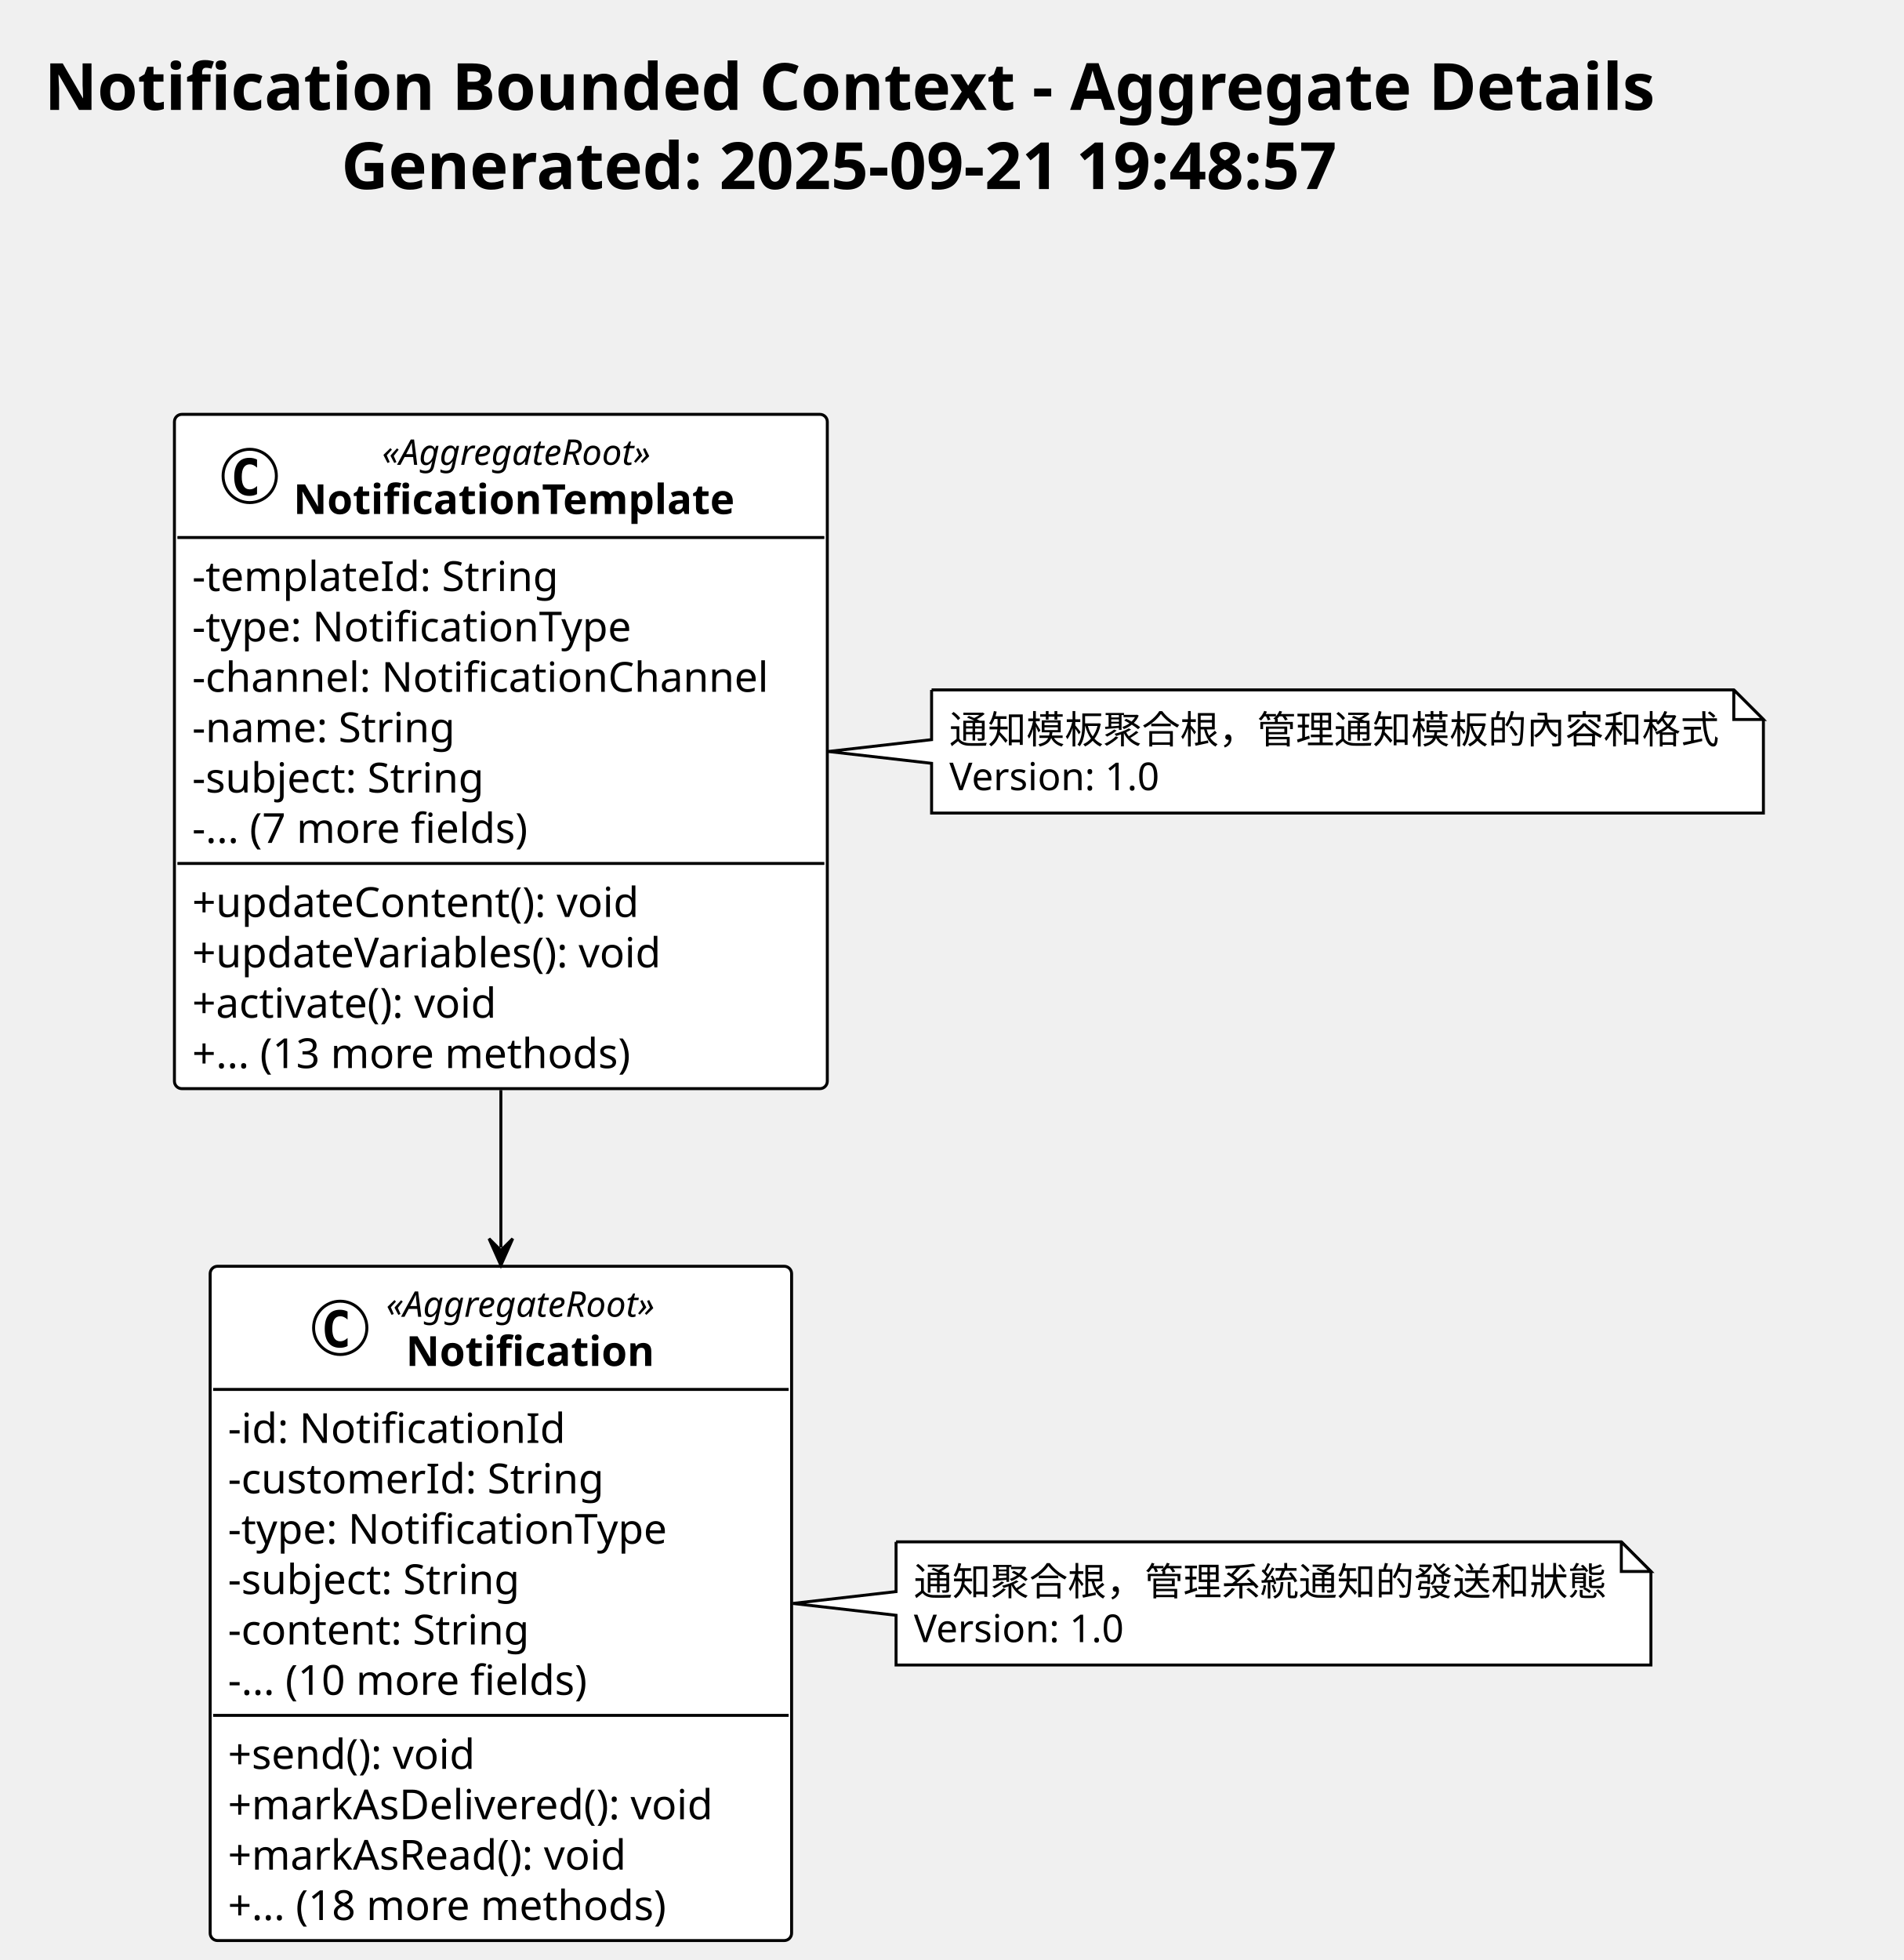
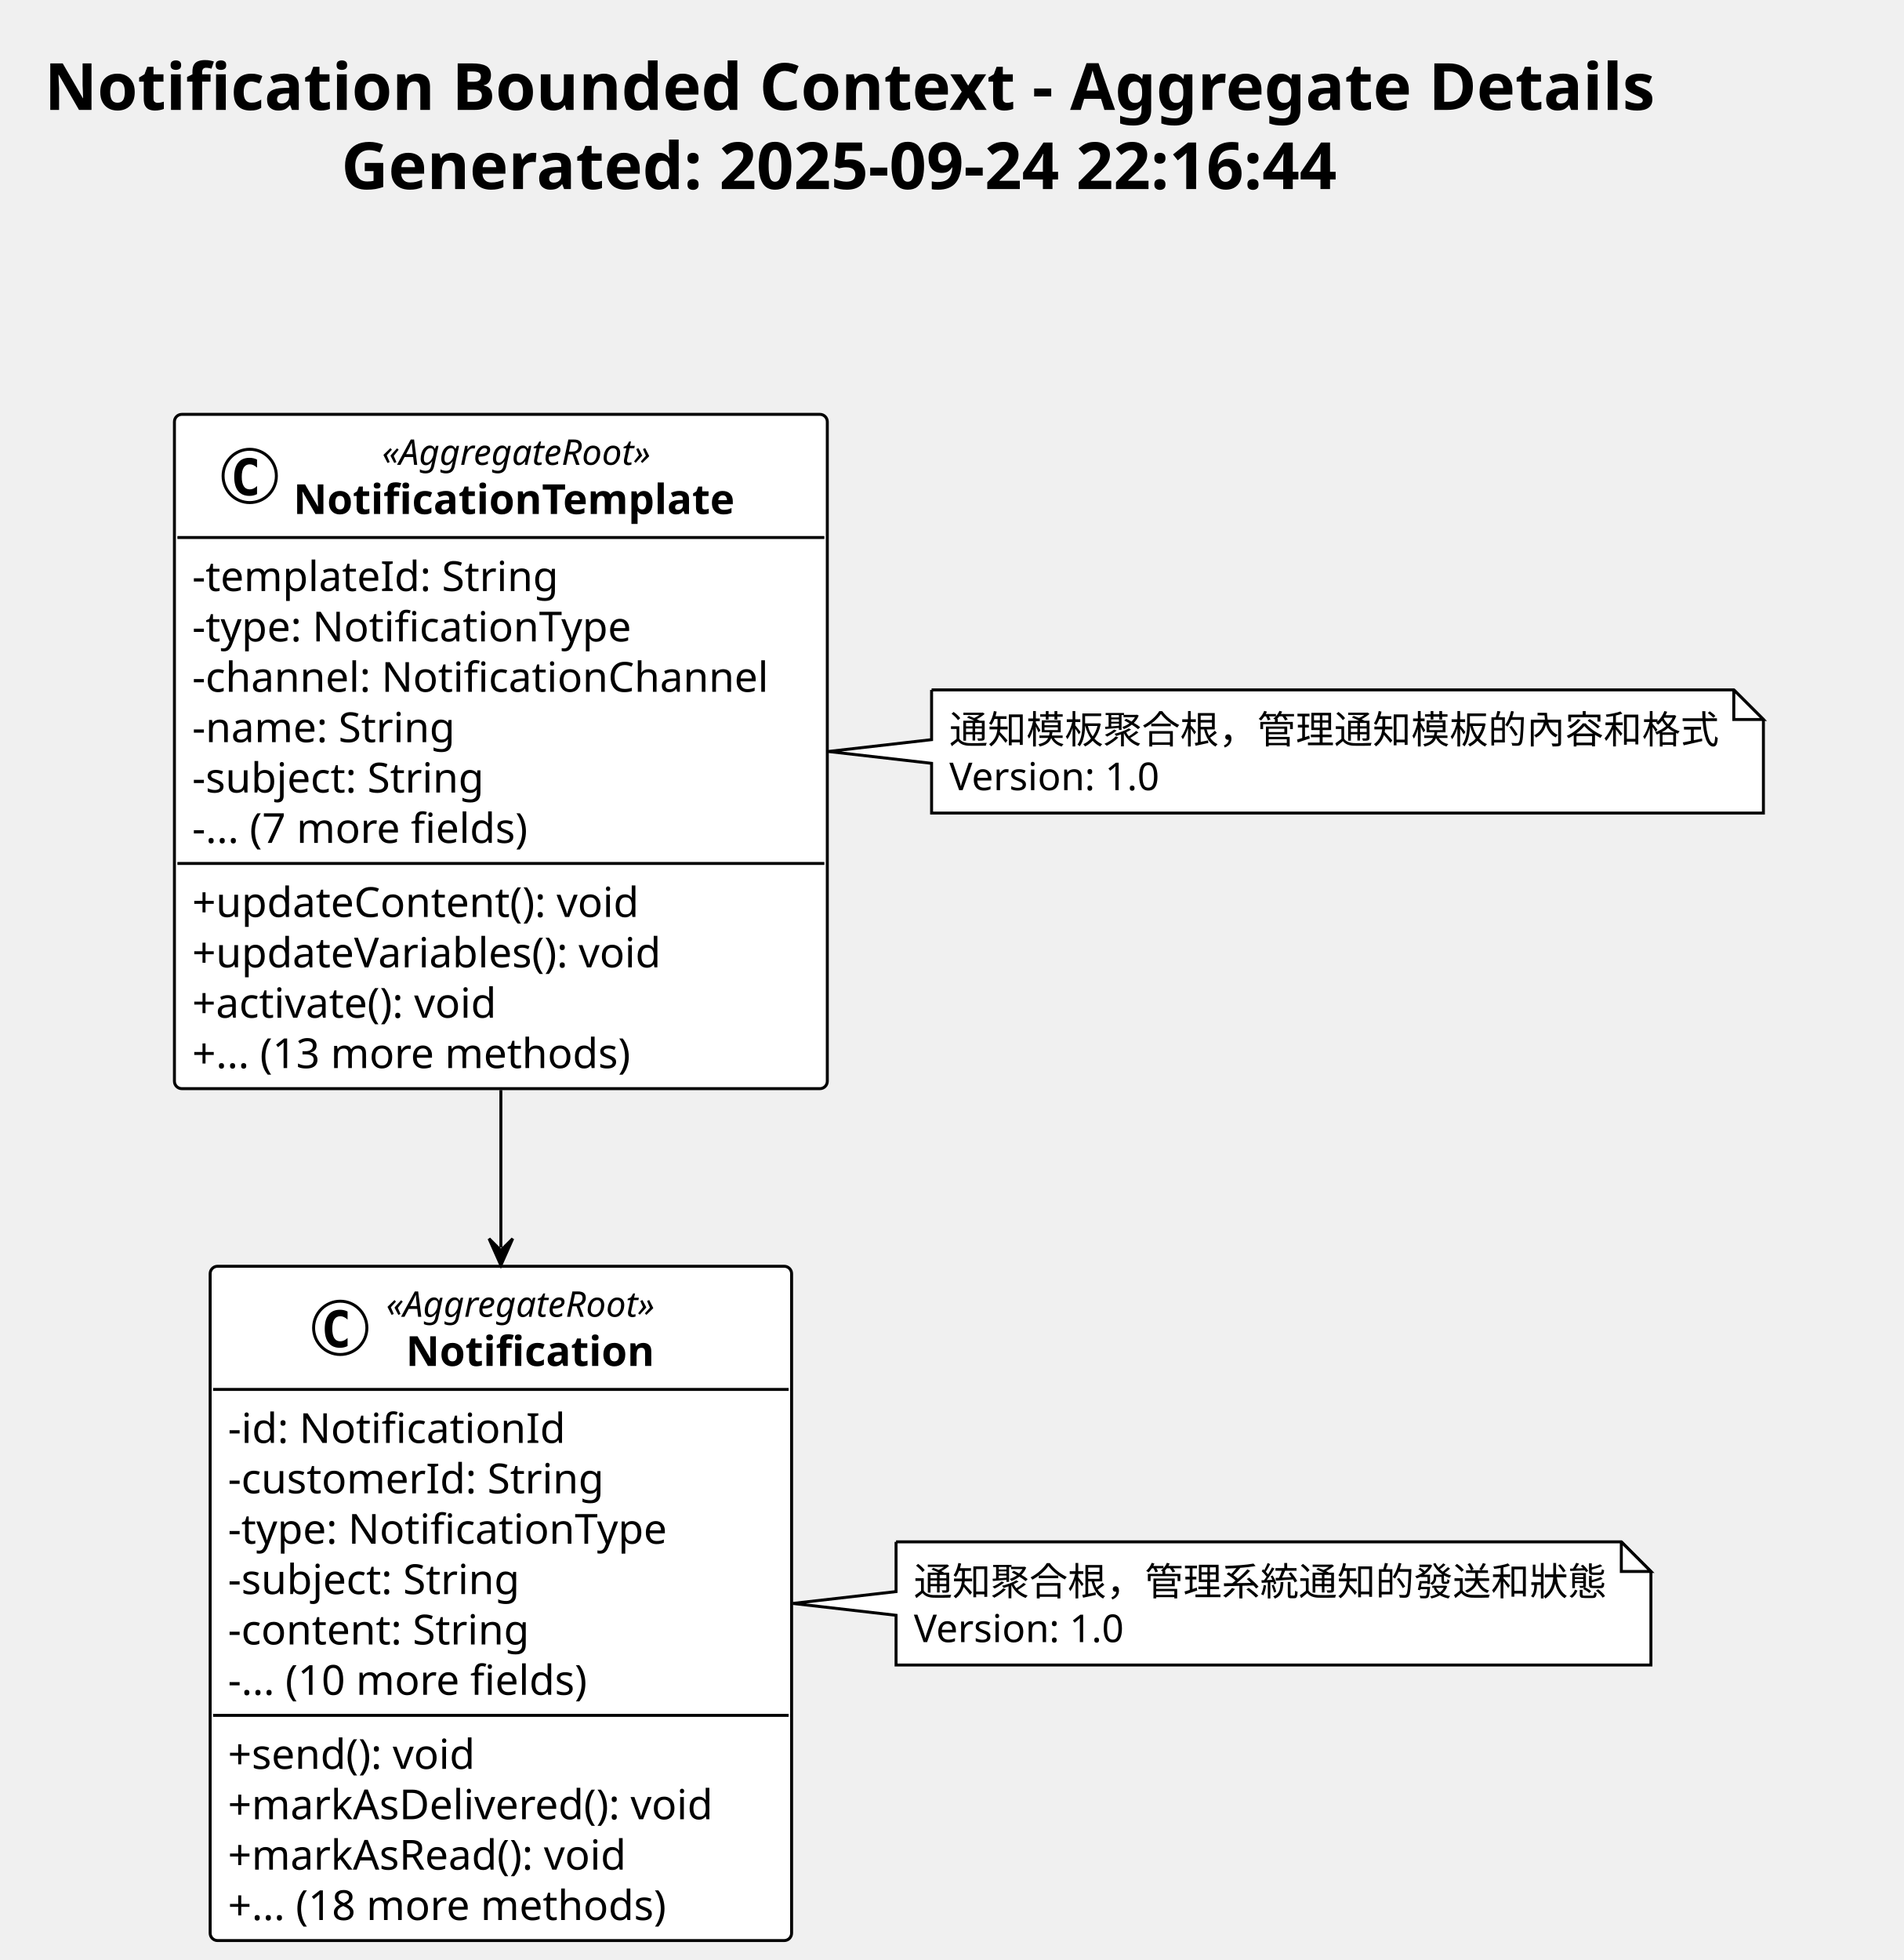
- <svg xmlns="http://www.w3.org/2000/svg" contentStyleType="text/css" data-diagram-type="CLASS" height="662px" preserveAspectRatio="none" style="width:643px;height:662px;background:#FFFFFF;" version="1.1" viewBox="0 0 643 662" width="643px" zoomAndPan="magnify">
+ <svg xmlns="http://www.w3.org/2000/svg" contentStyleType="text/css" height="662px" preserveAspectRatio="none" style="width:643px;height:662px;background:#FFFFFF;" version="1.1" viewBox="0 0 643 662" width="643px" zoomAndPan="magnify">
  <defs />
  <g>
-     <g class="title" data-source-line="5">
-       <text fill="#000000" font-family="Verdana" font-size="22" font-weight="bold" lengthAdjust="spacing" textLength="610.629" x="15" y="37.118">Notification Bounded Context - Aggregate Details</text>
-       <text fill="#000000" font-family="Verdana" font-size="22" font-weight="bold" lengthAdjust="spacing" textLength="410.062" x="115.284" y="63.855">Generated: 2025-09-21 19:48:57</text>
-       <text fill="#000000" font-family="Verdana" font-size="22" font-weight="bold" lengthAdjust="spacing" textLength="7.519" x="316.555" y="90.593"> </text>
-       <text fill="#000000" font-family="Verdana" font-size="22" font-weight="bold" lengthAdjust="spacing" textLength="7.519" x="316.555" y="117.33"> </text>
-     </g>
-     <g class="entity" data-entity="Notification" data-source-line="7" data-uid="ent0002" id="entity_Notification">
-       <rect fill="#FFFFFF" height="227.745" rx="2.5" ry="2.5" style="stroke:#000000;stroke-width:1;" width="196.42" x="70.995" y="427.689" />
+     <text fill="#000000" font-family="Verdana" font-size="22" font-weight="bold" lengthAdjust="spacing" textLength="610.629" x="15" y="37.118">Notification Bounded Context - Aggregate Details</text>
+     <text fill="#000000" font-family="Verdana" font-size="22" font-weight="bold" lengthAdjust="spacing" textLength="410.062" x="115.284" y="63.855">Generated: 2025-09-24 22:16:44</text>
+     <text fill="#000000" font-family="Verdana" font-size="22" font-weight="bold" lengthAdjust="spacing" textLength="7.519" x="316.555" y="90.593"> </text>
+     <text fill="#000000" font-family="Verdana" font-size="22" font-weight="bold" lengthAdjust="spacing" textLength="7.519" x="316.555" y="117.33"> </text>
+     <g id="elem_Notification">
+       <rect codeLine="7" fill="#FFFFFF" height="227.745" id="Notification" rx="2.5" ry="2.5" style="stroke:#000000;stroke-width:1;" width="196.42" x="70.995" y="427.689" />
      <ellipse cx="114.94" cy="448.488" fill="#FFFFFF" rx="9" ry="9" style="stroke:#000000;stroke-width:1;" />
      <path d="M117.413,454.632 Q116.832,454.93 116.193,455.08 Q115.553,455.229 114.848,455.229 Q112.341,455.229 111.021,453.577 Q109.701,451.925 109.701,448.805 Q109.701,445.675 111.021,444.023 Q112.341,442.371 114.848,442.371 Q115.553,442.371 116.201,442.521 Q116.849,442.67 117.413,442.969 L117.413,445.692 Q116.782,445.111 116.189,444.841 Q115.595,444.571 114.964,444.571 Q113.62,444.571 112.935,445.638 Q112.25,446.704 112.25,448.805 Q112.25,450.896 112.935,451.963 Q113.62,453.03 114.964,453.03 Q115.595,453.03 116.189,452.76 Q116.782,452.49 117.413,451.909 Z " fill="#000000" />
      <text fill="#000000" font-family="Verdana" font-size="12" font-style="italic" lengthAdjust="spacing" textLength="105.029" x="130.44" y="444.754">«AggregateRoot»</text>
      <text fill="#000000" font-family="Verdana" font-size="14" font-weight="bold" lengthAdjust="spacing" textLength="91.663" x="137.123" y="461.348">Notification</text>
      <line style="stroke:#000000;stroke-width:1;" x1="71.995" x2="266.414" y1="469.288" y2="469.288" />
      <text fill="#000000" font-family="Verdana" font-size="14" lengthAdjust="spacing" textLength="124.325" x="76.995" y="487.363">-id: NotificationId</text>
      <text fill="#000000" font-family="Verdana" font-size="14" lengthAdjust="spacing" textLength="140.13" x="76.995" y="504.378">-customerId: String</text>
      <text fill="#000000" font-family="Verdana" font-size="14" lengthAdjust="spacing" textLength="161.984" x="76.995" y="521.392">-type: NotificationType</text>
      <text fill="#000000" font-family="Verdana" font-size="14" lengthAdjust="spacing" textLength="110.968" x="76.995" y="538.407">-subject: String</text>
      <text fill="#000000" font-family="Verdana" font-size="14" lengthAdjust="spacing" textLength="113.005" x="76.995" y="555.422">-content: String</text>
      <text fill="#000000" font-family="Verdana" font-size="14" lengthAdjust="spacing" textLength="140.308" x="76.995" y="572.436">-... (10 more fields)</text>
      <line style="stroke:#000000;stroke-width:1;" x1="71.995" x2="266.414" y1="579.376" y2="579.376" />
      <text fill="#000000" font-family="Verdana" font-size="14" lengthAdjust="spacing" textLength="98.014" x="76.995" y="597.451">+send(): void</text>
      <text fill="#000000" font-family="Verdana" font-size="14" lengthAdjust="spacing" textLength="184.42" x="76.995" y="614.466">+markAsDelivered(): void</text>
      <text fill="#000000" font-family="Verdana" font-size="14" lengthAdjust="spacing" textLength="153.152" x="76.995" y="631.48">+markAsRead(): void</text>
      <text fill="#000000" font-family="Verdana" font-size="14" lengthAdjust="spacing" textLength="169.292" x="76.995" y="648.495">+... (18 more methods)</text>
    </g>
-     <g class="entity" data-entity="GMN3" data-source-line="22" data-uid="ent0004" id="entity_GMN3">
-       <path d="M302.704,520.769 L302.704,537.569 L267.844,541.569 L302.704,545.569 L302.704,562.368 A0,0 0 0 0 302.704,562.368 L557.705,562.368 A0,0 0 0 0 557.705,562.368 L557.705,530.769 L547.705,520.769 L302.704,520.769 A0,0 0 0 0 302.704,520.769" fill="#FFFFFF" style="stroke:#000000;stroke-width:1;" />
-       <path d="M547.705,520.769 L547.705,530.769 L557.705,530.769 L547.705,520.769" fill="#FFFFFF" style="stroke:#000000;stroke-width:1;" />
+     <g id="elem_GMN3">
+       <path d="M302.704,520.769 L302.704,537.569 L267.844,541.569 L302.704,545.569 L302.704,562.368 A0,0 0 0 0 302.704,562.368 L557.705,562.368 A0,0 0 0 0 557.705,562.368 L557.705,530.769 L547.705,520.769 L302.704,520.769 A0,0 0 0 0 302.704,520.769 " fill="#FFFFFF" style="stroke:#000000;stroke-width:1;" />
+       <path d="M547.705,520.769 L547.705,530.769 L557.705,530.769 L547.705,520.769 " fill="#FFFFFF" style="stroke:#000000;stroke-width:1;" />
      <text fill="#000000" font-family="Verdana" font-size="13" lengthAdjust="spacing" textLength="234" x="308.704" y="538.839">通知聚合根，管理系統通知的發送和狀態</text>
      <text fill="#000000" font-family="Verdana" font-size="13" lengthAdjust="spacing" textLength="80.368" x="308.704" y="554.638">Version: 1.0</text>
    </g>
-     <g class="entity" data-entity="NotificationTemplate" data-source-line="26" data-uid="ent0006" id="entity_NotificationTemplate">
-       <rect fill="#FFFFFF" height="227.745" rx="2.5" ry="2.5" style="stroke:#000000;stroke-width:1;" width="220.551" x="58.925" y="139.949" />
+     <g id="elem_NotificationTemplate">
+       <rect codeLine="26" fill="#FFFFFF" height="227.745" id="NotificationTemplate" rx="2.5" ry="2.5" style="stroke:#000000;stroke-width:1;" width="220.551" x="58.925" y="139.949" />
      <ellipse cx="84.36" cy="160.749" fill="#FFFFFF" rx="9" ry="9" style="stroke:#000000;stroke-width:1;" />
      <path d="M86.833,166.892 Q86.252,167.19 85.613,167.34 Q84.973,167.489 84.268,167.489 Q81.761,167.489 80.441,165.837 Q79.121,164.185 79.121,161.065 Q79.121,157.935 80.441,156.283 Q81.761,154.631 84.268,154.631 Q84.973,154.631 85.621,154.781 Q86.268,154.93 86.833,155.229 L86.833,157.952 Q86.202,157.371 85.608,157.101 Q85.015,156.831 84.384,156.831 Q83.039,156.831 82.355,157.898 Q81.67,158.964 81.67,161.065 Q81.67,163.156 82.355,164.223 Q83.039,165.29 84.384,165.29 Q85.015,165.29 85.608,165.02 Q86.202,164.75 86.833,164.169 Z " fill="#000000" />
      <text fill="#000000" font-family="Verdana" font-size="12" font-style="italic" lengthAdjust="spacing" textLength="105.029" x="129.067" y="157.014">«AggregateRoot»</text>
      <text fill="#000000" font-family="Verdana" font-size="14" font-weight="bold" lengthAdjust="spacing" textLength="164.917" x="99.123" y="173.608">NotificationTemplate</text>
      <line style="stroke:#000000;stroke-width:1;" x1="59.925" x2="278.475" y1="181.548" y2="181.548" />
      <text fill="#000000" font-family="Verdana" font-size="14" lengthAdjust="spacing" textLength="137.04" x="64.924" y="199.623">-templateId: String</text>
      <text fill="#000000" font-family="Verdana" font-size="14" lengthAdjust="spacing" textLength="161.984" x="64.924" y="216.638">-type: NotificationType</text>
      <text fill="#000000" font-family="Verdana" font-size="14" lengthAdjust="spacing" textLength="208.551" x="64.924" y="233.652">-channel: NotificationChannel</text>
      <text fill="#000000" font-family="Verdana" font-size="14" lengthAdjust="spacing" textLength="99.347" x="64.924" y="250.667">-name: String</text>
      <text fill="#000000" font-family="Verdana" font-size="14" lengthAdjust="spacing" textLength="110.968" x="64.924" y="267.682">-subject: String</text>
      <text fill="#000000" font-family="Verdana" font-size="14" lengthAdjust="spacing" textLength="131.407" x="64.924" y="284.696">-... (7 more fields)</text>
      <line style="stroke:#000000;stroke-width:1;" x1="59.925" x2="278.475" y1="291.636" y2="291.636" />
      <text fill="#000000" font-family="Verdana" font-size="14" lengthAdjust="spacing" textLength="168.731" x="64.924" y="309.711">+updateContent(): void</text>
      <text fill="#000000" font-family="Verdana" font-size="14" lengthAdjust="spacing" textLength="177.769" x="64.924" y="326.726">+updateVariables(): void</text>
      <text fill="#000000" font-family="Verdana" font-size="14" lengthAdjust="spacing" textLength="120.408" x="64.924" y="343.74">+activate(): void</text>
      <text fill="#000000" font-family="Verdana" font-size="14" lengthAdjust="spacing" textLength="169.292" x="64.924" y="360.755">+... (13 more methods)</text>
    </g>
-     <g class="entity" data-entity="GMN7" data-source-line="41" data-uid="ent0008" id="entity_GMN7">
-       <path d="M314.704,233.019 L314.704,249.819 L279.805,253.819 L314.704,257.819 L314.704,274.618 A0,0 0 0 0 314.704,274.618 L595.705,274.618 A0,0 0 0 0 595.705,274.618 L595.705,243.019 L585.705,233.019 L314.704,233.019 A0,0 0 0 0 314.704,233.019" fill="#FFFFFF" style="stroke:#000000;stroke-width:1;" />
-       <path d="M585.705,233.019 L585.705,243.019 L595.705,243.019 L585.705,233.019" fill="#FFFFFF" style="stroke:#000000;stroke-width:1;" />
+     <g id="elem_GMN7">
+       <path d="M314.704,233.019 L314.704,249.819 L279.805,253.819 L314.704,257.819 L314.704,274.618 A0,0 0 0 0 314.704,274.618 L595.705,274.618 A0,0 0 0 0 595.705,274.618 L595.705,243.019 L585.705,233.019 L314.704,233.019 A0,0 0 0 0 314.704,233.019 " fill="#FFFFFF" style="stroke:#000000;stroke-width:1;" />
+       <path d="M585.705,233.019 L585.705,243.019 L595.705,243.019 L585.705,233.019 " fill="#FFFFFF" style="stroke:#000000;stroke-width:1;" />
      <text fill="#000000" font-family="Verdana" font-size="13" lengthAdjust="spacing" textLength="260" x="320.704" y="251.089">通知模板聚合根，管理通知模板的內容和格式</text>
      <text fill="#000000" font-family="Verdana" font-size="13" lengthAdjust="spacing" textLength="80.368" x="320.704" y="266.888">Version: 1.0</text>
    </g>
-     <g class="link" data-entity-1="NotificationTemplate" data-entity-2="Notification" data-source-line="47" data-uid="lnk10" id="link_NotificationTemplate_Notification">
-       <path codeLine="47" d="M169.204,368.169 C169.204,387.639 169.204,401.889 169.204,421.359" fill="none" id="NotificationTemplate-to-Notification" style="stroke:#000000;stroke-width:1;" />
+     <g id="link_NotificationTemplate_Notification">
+       <path codeLine="47" d="M169.204,368.169 C169.204,387.639 169.204,401.889 169.204,421.359 " fill="none" id="NotificationTemplate-to-Notification" style="stroke:#000000;stroke-width:1;" />
      <polygon fill="#000000" points="169.204,427.359,173.204,418.359,169.204,422.359,165.204,418.359,169.204,427.359" style="stroke:#000000;stroke-width:1;" />
    </g>
  </g>
</svg>
